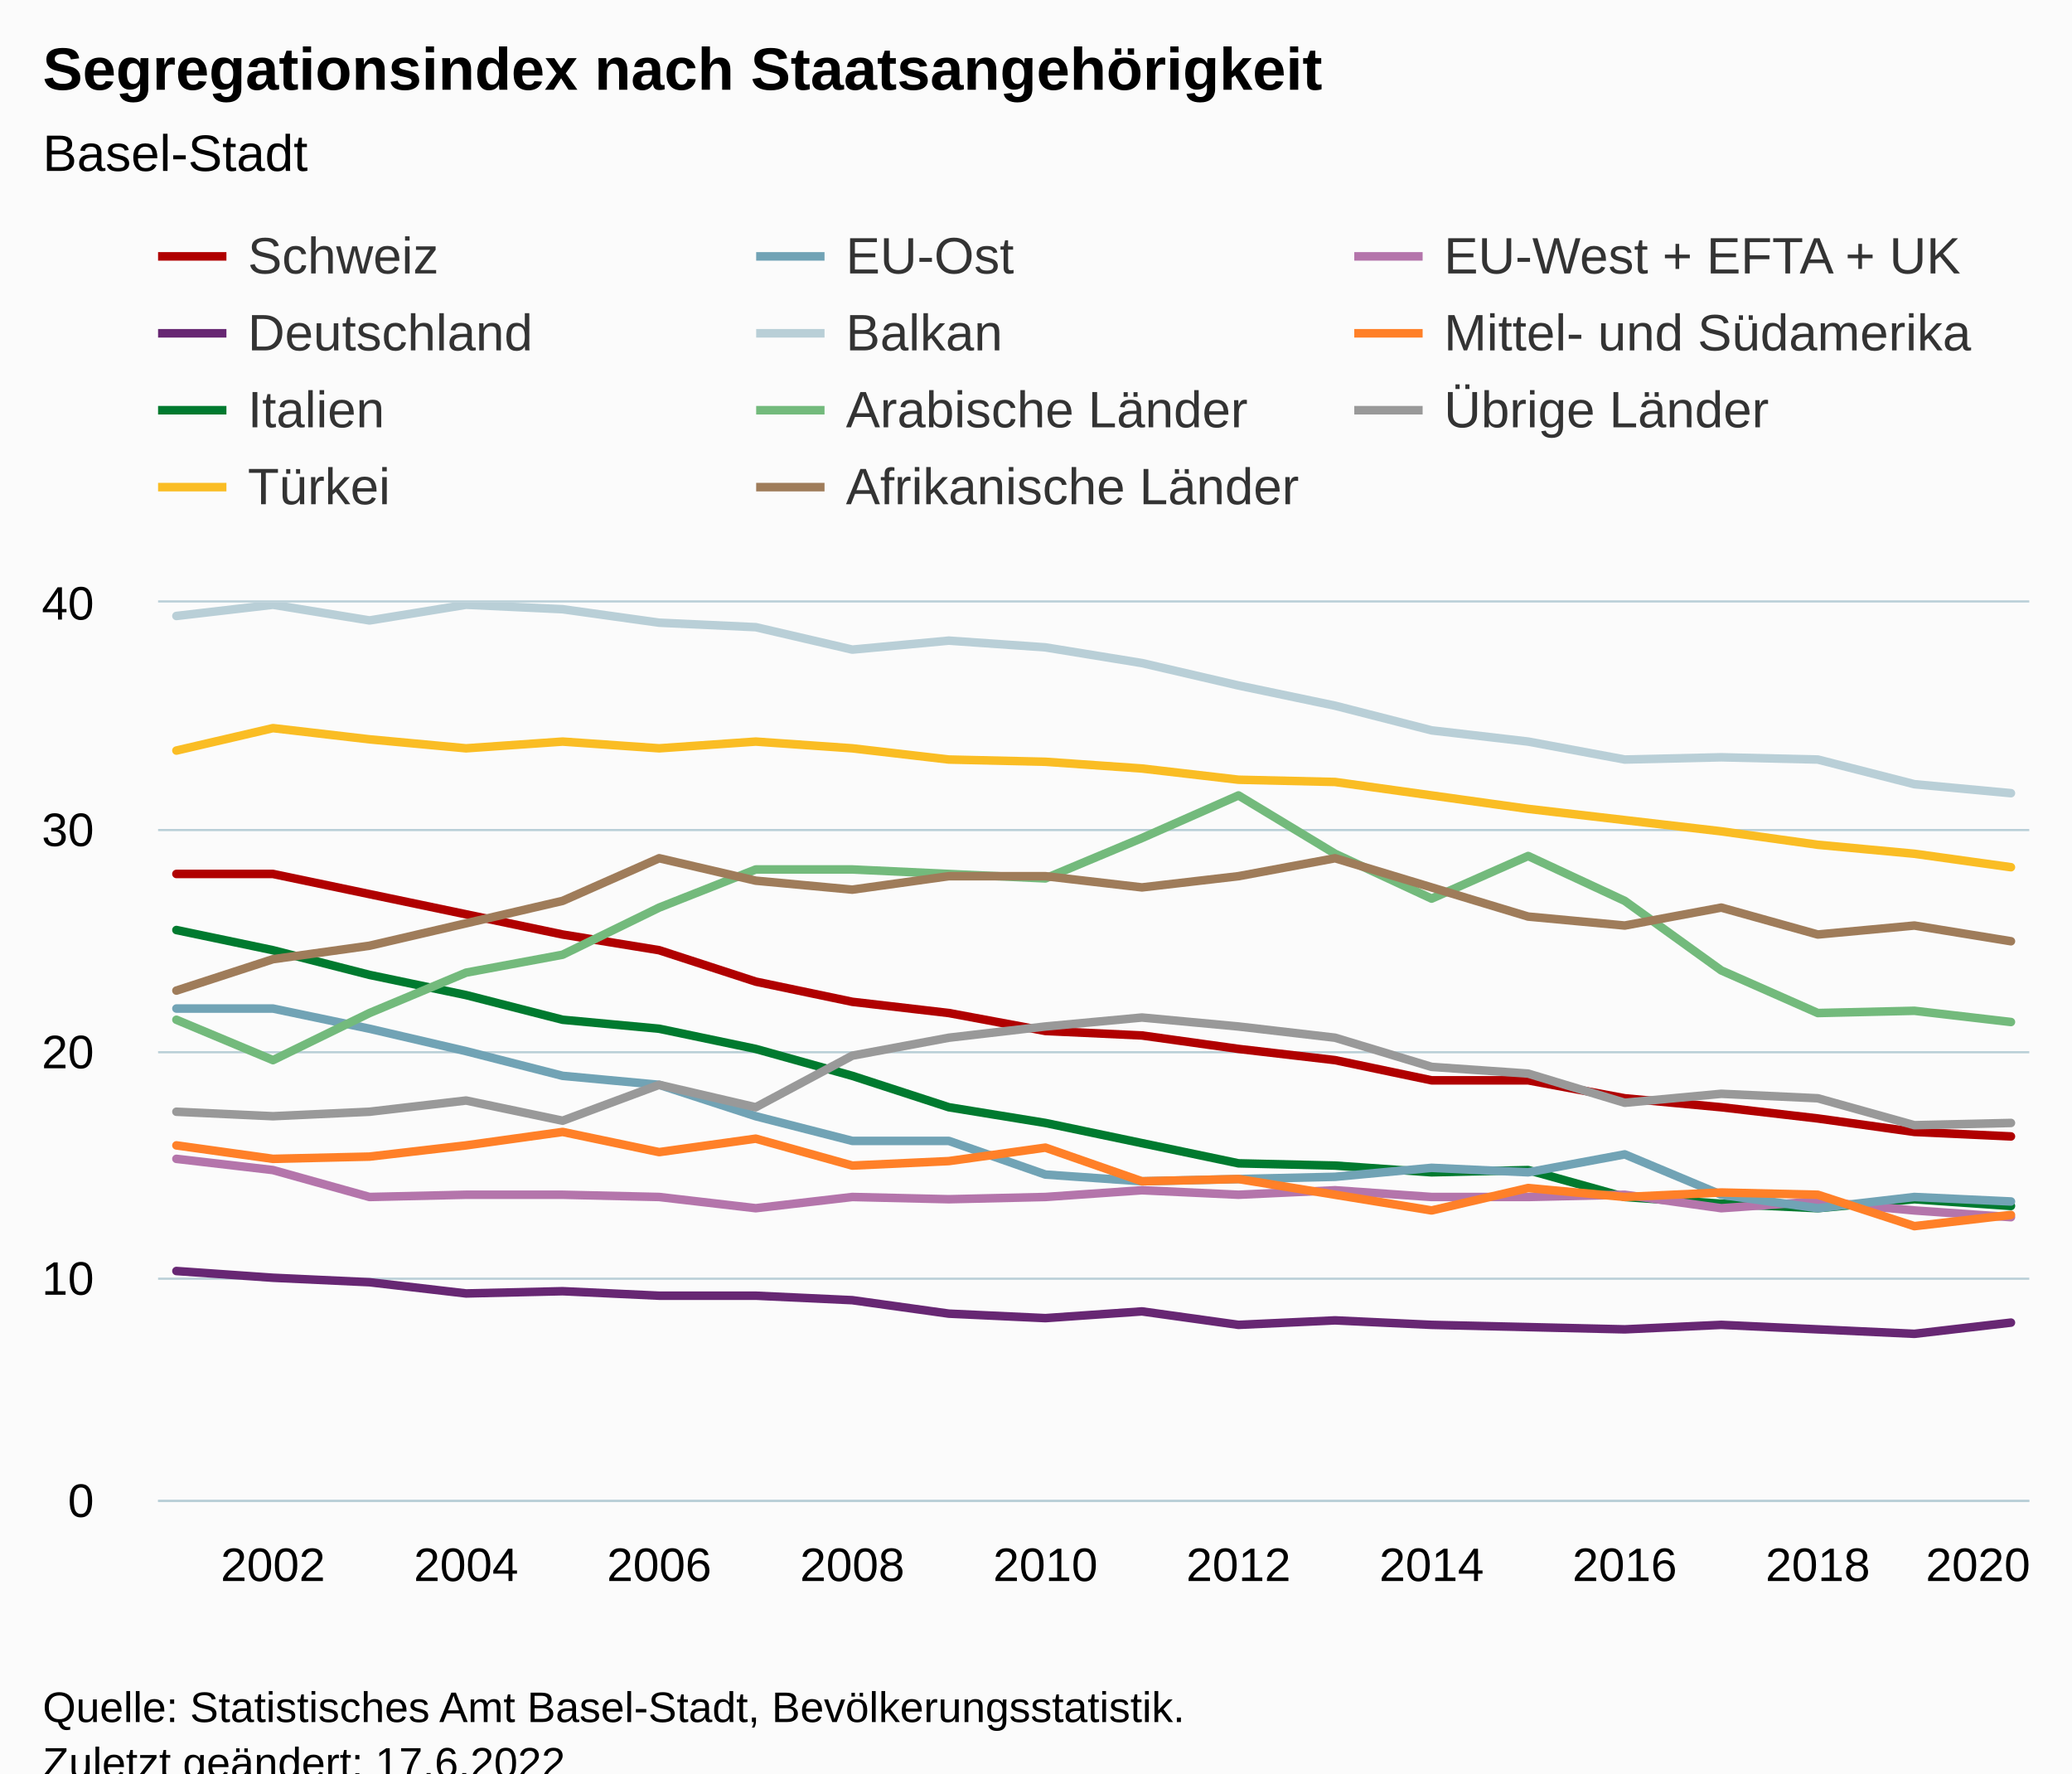
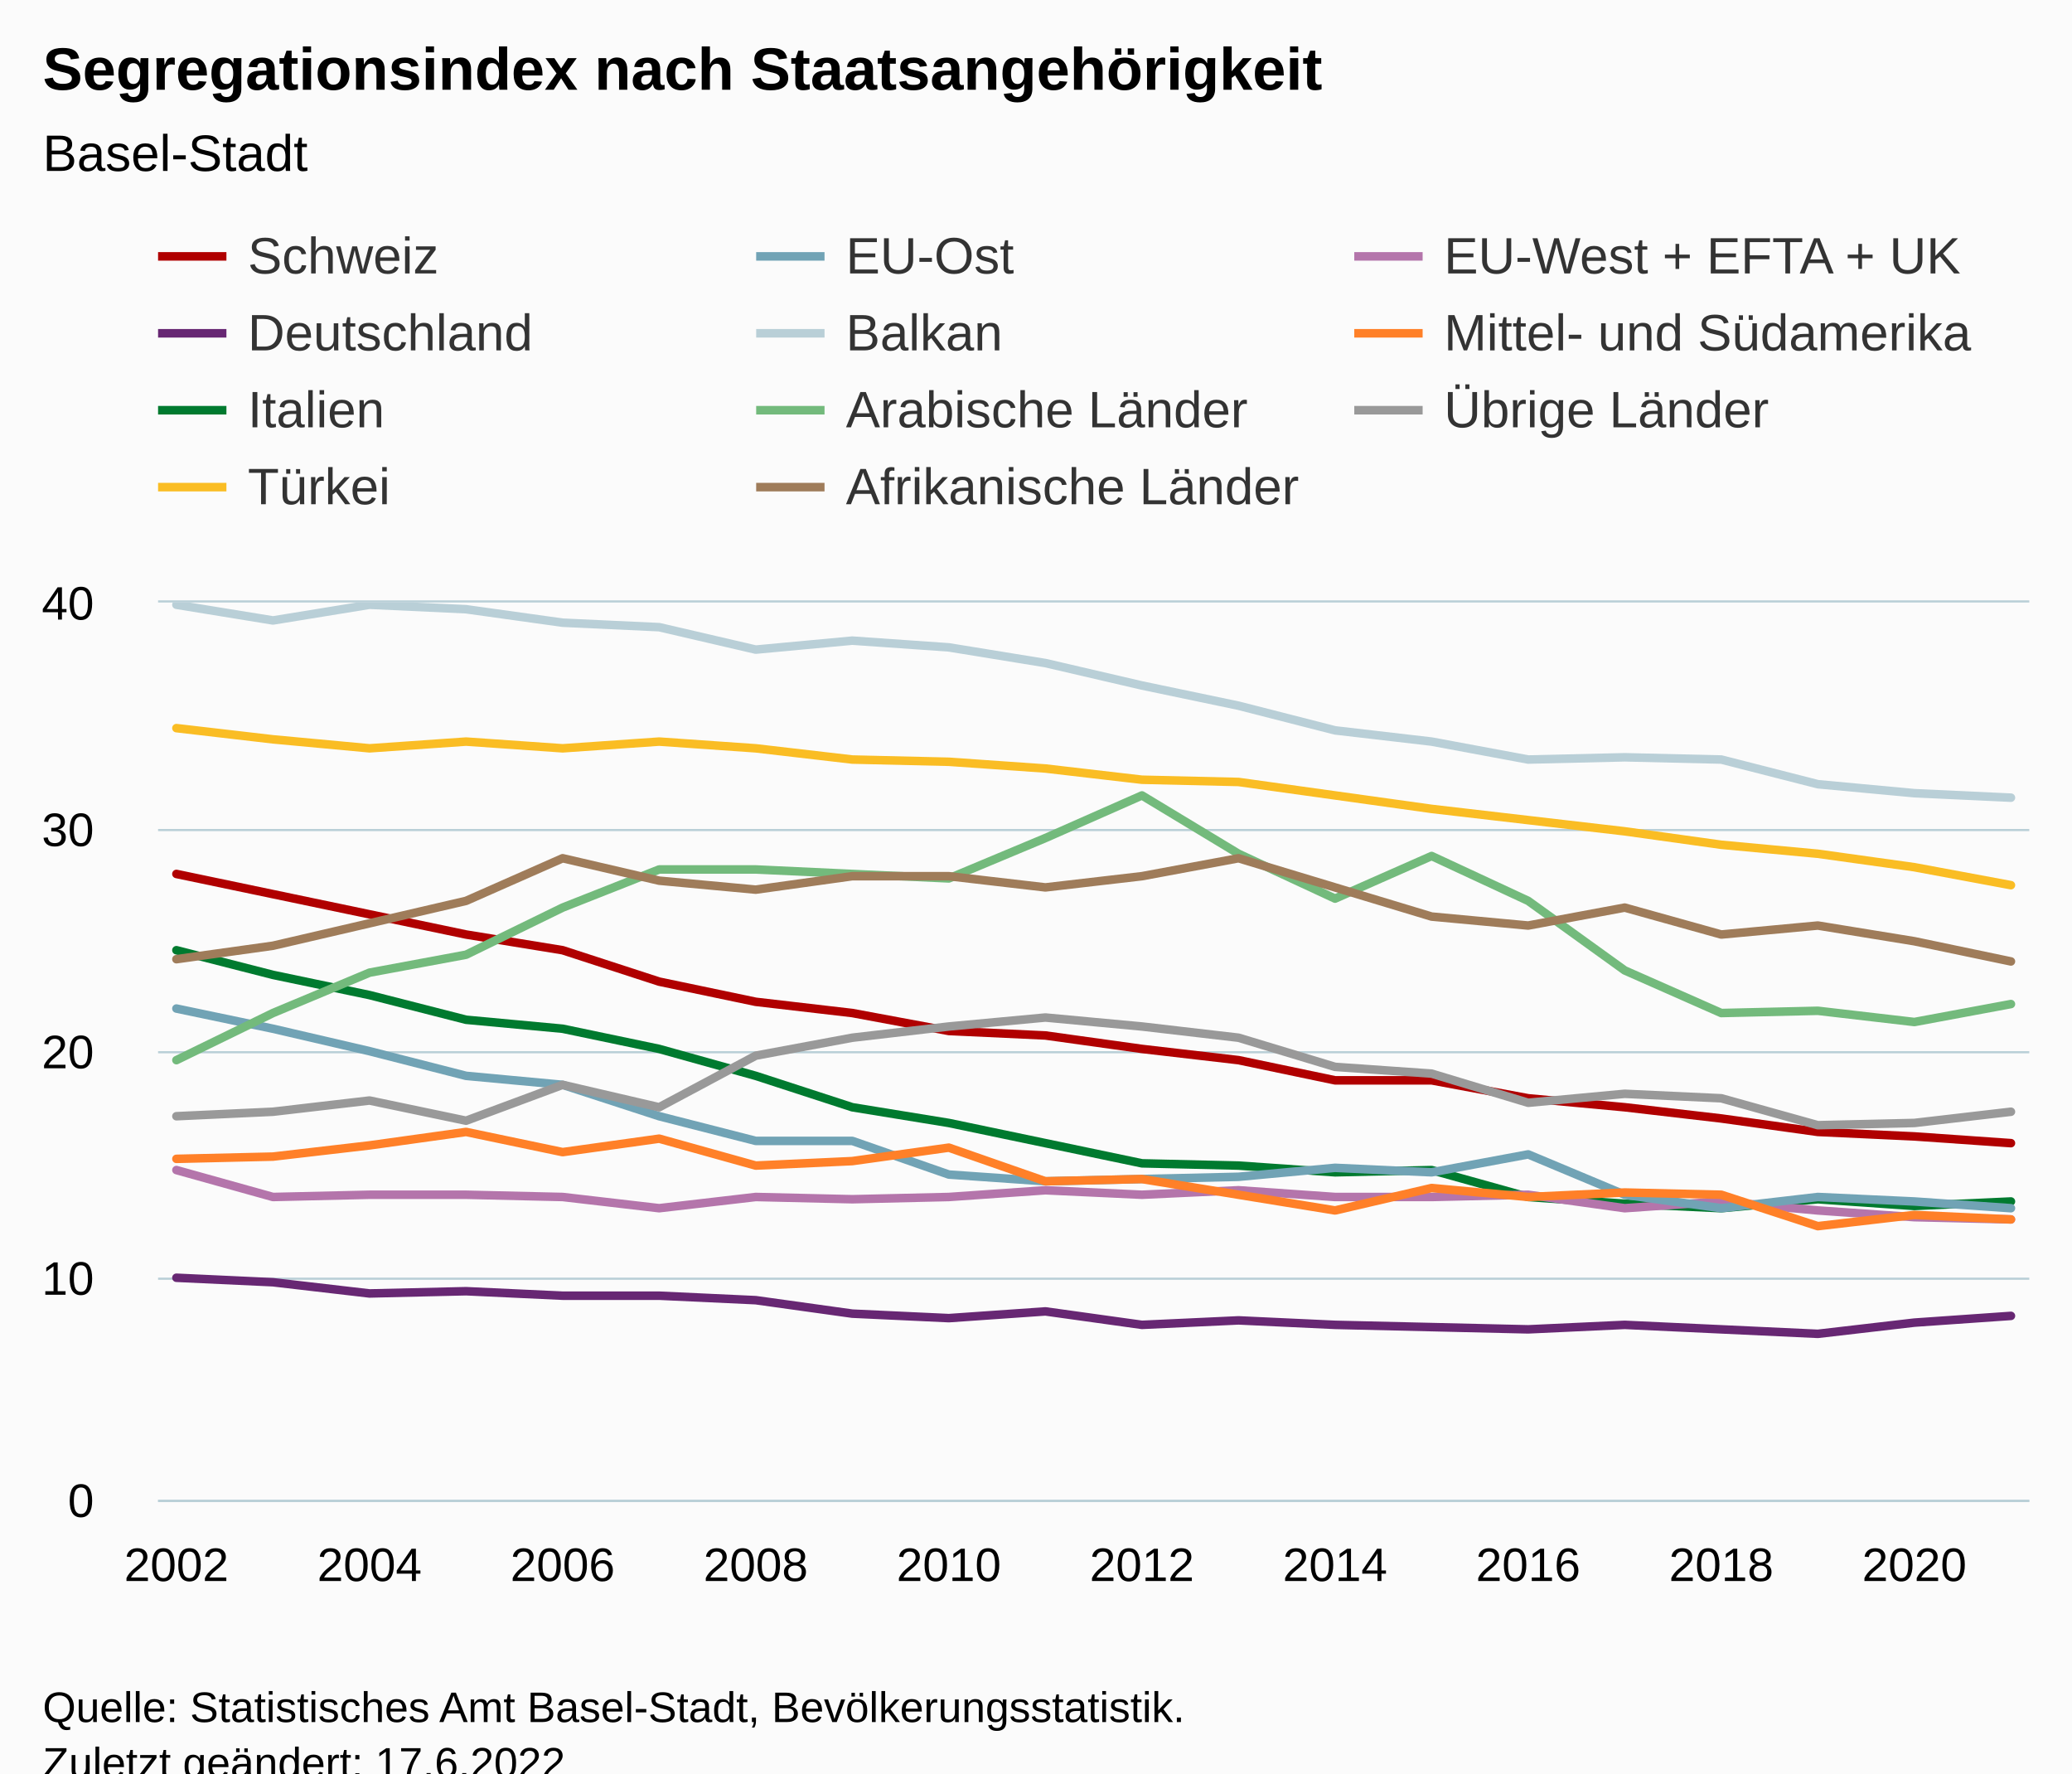
<svg xmlns="http://www.w3.org/2000/svg" version="1.1" class="highcharts-root" style="font-family:Arial;font-size:12px;" viewBox="0 0 485 415">
  <defs>
-     <clipPath id="highcharts-9n5clvk-227-">
+     <clipPath id="highcharts-a5ns5mi-227-">
      <rect x="0" y="0" width="438" height="210" fill="none" />
    </clipPath>
-     <clipPath id="highcharts-9n5clvk-248-">
+     <clipPath id="highcharts-a5ns5mi-248-">
      <rect x="0" y="0" width="438" height="210" fill="none" />
    </clipPath>
-     <clipPath id="highcharts-9n5clvk-449-">
+     <clipPath id="highcharts-a5ns5mi-449-">
      <rect x="37" y="141" width="438" height="210" fill="none" />
    </clipPath>
  </defs>
  <rect fill="#fbfbfb" class="highcharts-background" x="0" y="0" width="485" height="428" rx="0" ry="0" />
  <rect fill="none" class="highcharts-plot-background" x="37" y="141" width="438" height="210" />
  <g class="highcharts-pane-group" data-z-index="0" />
  <g class="highcharts-grid highcharts-xaxis-grid" data-z-index="1">
-     <path fill="none" data-z-index="1" class="highcharts-grid-line" d="M 63.5 141 L 63.5 351" opacity="1" />
-     <path fill="none" data-z-index="1" class="highcharts-grid-line" d="M 108.5 141 L 108.5 351" opacity="1" />
-     <path fill="none" data-z-index="1" class="highcharts-grid-line" d="M 153.5 141 L 153.5 351" opacity="1" />
-     <path fill="none" data-z-index="1" class="highcharts-grid-line" d="M 198.5 141 L 198.5 351" opacity="1" />
-     <path fill="none" data-z-index="1" class="highcharts-grid-line" d="M 244.5 141 L 244.5 351" opacity="1" />
-     <path fill="none" data-z-index="1" class="highcharts-grid-line" d="M 289.5 141 L 289.5 351" opacity="1" />
-     <path fill="none" data-z-index="1" class="highcharts-grid-line" d="M 334.5 141 L 334.5 351" opacity="1" />
-     <path fill="none" data-z-index="1" class="highcharts-grid-line" d="M 379.5 141 L 379.5 351" opacity="1" />
-     <path fill="none" data-z-index="1" class="highcharts-grid-line" d="M 425.5 141 L 425.5 351" opacity="1" />
-     <path fill="none" data-z-index="1" class="highcharts-grid-line" d="M 470.5 141 L 470.5 351" opacity="1" />
+     <path fill="none" data-z-index="1" class="highcharts-grid-line" d="M 40.5 141 L 40.5 351" opacity="1" />
+     <path fill="none" data-z-index="1" class="highcharts-grid-line" d="M 85.5 141 L 85.5 351" opacity="1" />
+     <path fill="none" data-z-index="1" class="highcharts-grid-line" d="M 131.5 141 L 131.5 351" opacity="1" />
+     <path fill="none" data-z-index="1" class="highcharts-grid-line" d="M 176.5 141 L 176.5 351" opacity="1" />
+     <path fill="none" data-z-index="1" class="highcharts-grid-line" d="M 221.5 141 L 221.5 351" opacity="1" />
+     <path fill="none" data-z-index="1" class="highcharts-grid-line" d="M 266.5 141 L 266.5 351" opacity="1" />
+     <path fill="none" data-z-index="1" class="highcharts-grid-line" d="M 312.5 141 L 312.5 351" opacity="1" />
+     <path fill="none" data-z-index="1" class="highcharts-grid-line" d="M 357.5 141 L 357.5 351" opacity="1" />
+     <path fill="none" data-z-index="1" class="highcharts-grid-line" d="M 402.5 141 L 402.5 351" opacity="1" />
+     <path fill="none" data-z-index="1" class="highcharts-grid-line" d="M 447.5 141 L 447.5 351" opacity="1" />
  </g>
  <g class="highcharts-grid highcharts-yaxis-grid" data-z-index="1">
    <path fill="none" stroke="#B9CFD7" stroke-width="0.5" data-z-index="1" class="highcharts-grid-line" d="M 37 351.25 L 475 351.25" opacity="1" />
    <path fill="none" stroke="#B9CFD7" stroke-width="0.5" data-z-index="1" class="highcharts-grid-line" d="M 37 299.25 L 475 299.25" opacity="1" />
    <path fill="none" stroke="#B9CFD7" stroke-width="0.5" data-z-index="1" class="highcharts-grid-line" d="M 37 246.25 L 475 246.25" opacity="1" />
    <path fill="none" stroke="#B9CFD7" stroke-width="0.5" data-z-index="1" class="highcharts-grid-line" d="M 37 194.25 L 475 194.25" opacity="1" />
    <path fill="none" stroke="#B9CFD7" stroke-width="0.5" data-z-index="1" class="highcharts-grid-line" d="M 37 140.75 L 475 140.75" opacity="1" />
  </g>
  <rect fill="none" class="highcharts-plot-border" data-z-index="1" x="37" y="141" width="438" height="210" />
  <g class="highcharts-axis highcharts-xaxis" data-z-index="2">
    <path fill="none" class="highcharts-axis-line" stroke="#B9CFD7" stroke-width="0.5" data-z-index="7" d="M 37 351.25 L 475 351.25" />
  </g>
  <g class="highcharts-axis highcharts-yaxis" data-z-index="2">
    <path fill="none" class="highcharts-axis-line" data-z-index="7" d="M 37 141 L 37 351" />
  </g>
  <g class="highcharts-series-group" data-z-index="3">
-     <g class="highcharts-series highcharts-series-0 highcharts-line-series" data-z-index="0.1" opacity="1" transform="translate(37,141) scale(1 1)" clip-path="url(#highcharts-9n5clvk-248-)">
-       <path fill="none" d="M 4.294 63.525 L 26.895 63.525 L 49.495 68.25 L 72.096 72.975 L 94.697 77.7 L 117.297 81.375 L 139.898 88.725 L 162.498 93.45 L 185.099 96.075 L 207.7 100.275 L 230.3 101.325 L 252.901 104.475 L 275.502 107.1 L 298.102 111.825 L 320.703 111.825 L 343.303 116.025 L 365.904 118.125 L 388.505 120.75 L 411.105 123.9 L 433.706 124.95" class="highcharts-graph" data-z-index="1" stroke="#b00000" stroke-width="2" stroke-linejoin="round" stroke-linecap="round" />
+     <g class="highcharts-series highcharts-series-0 highcharts-line-series" data-z-index="0.1" opacity="1" transform="translate(37,141) scale(1 1)" clip-path="url(#highcharts-a5ns5mi-248-)">
+       <path fill="none" d="M 4.294 63.525 L 26.895 68.25 L 49.495 72.975 L 72.096 77.7 L 94.697 81.375 L 117.297 88.725 L 139.898 93.45 L 162.498 96.075 L 185.099 100.275 L 207.7 101.325 L 230.3 104.475 L 252.901 107.1 L 275.502 111.825 L 298.102 111.825 L 320.703 116.025 L 343.303 118.125 L 365.904 120.75 L 388.505 123.9 L 411.105 124.95 L 433.706 126.525" class="highcharts-graph" data-z-index="1" stroke="#b00000" stroke-width="2" stroke-linejoin="round" stroke-linecap="round" />
    </g>
    <g class="highcharts-markers highcharts-series-0 highcharts-line-series" data-z-index="0.1" opacity="1" transform="translate(37,141) scale(1 1)" clip-path="none" />
-     <g class="highcharts-series highcharts-series-1 highcharts-line-series" data-z-index="0.1" opacity="1" transform="translate(37,141) scale(1 1)" clip-path="url(#highcharts-9n5clvk-248-)">
-       <path fill="none" d="M 4.294 156.45 L 26.895 158.025 L 49.495 159.075 L 72.096 161.7 L 94.697 161.175 L 117.297 162.225 L 139.898 162.225 L 162.498 163.275 L 185.099 166.425 L 207.7 167.475 L 230.3 165.9 L 252.901 169.05 L 275.502 168 L 298.102 169.05 L 320.703 169.575 L 343.303 170.1 L 365.904 169.05 L 388.505 170.1 L 411.105 171.15 L 433.706 168.525" class="highcharts-graph" data-z-index="1" stroke="#672773" stroke-width="2" stroke-linejoin="round" stroke-linecap="round" />
+     <g class="highcharts-series highcharts-series-1 highcharts-line-series" data-z-index="0.1" opacity="1" transform="translate(37,141) scale(1 1)" clip-path="url(#highcharts-a5ns5mi-248-)">
+       <path fill="none" d="M 4.294 158.025 L 26.895 159.075 L 49.495 161.7 L 72.096 161.175 L 94.697 162.225 L 117.297 162.225 L 139.898 163.275 L 162.498 166.425 L 185.099 167.475 L 207.7 165.9 L 230.3 169.05 L 252.901 168 L 275.502 169.05 L 298.102 169.575 L 320.703 170.1 L 343.303 169.05 L 365.904 170.1 L 388.505 171.15 L 411.105 168.525 L 433.706 166.95" class="highcharts-graph" data-z-index="1" stroke="#672773" stroke-width="2" stroke-linejoin="round" stroke-linecap="round" />
    </g>
    <g class="highcharts-markers highcharts-series-1 highcharts-line-series" data-z-index="0.1" opacity="1" transform="translate(37,141) scale(1 1)" clip-path="none" />
-     <g class="highcharts-series highcharts-series-2 highcharts-line-series" data-z-index="0.1" opacity="1" transform="translate(37,141) scale(1 1)" clip-path="url(#highcharts-9n5clvk-248-)">
-       <path fill="none" d="M 4.294 76.65 L 26.895 81.375 L 49.495 87.15 L 72.096 91.875 L 94.697 97.65 L 117.297 99.75 L 139.898 104.475 L 162.498 110.775 L 185.099 118.125 L 207.7 121.8 L 230.3 126.525 L 252.901 131.25 L 275.502 131.775 L 298.102 133.35 L 320.703 132.825 L 343.303 139.125 L 365.904 140.7 L 388.505 141.75 L 411.105 139.65 L 433.706 141.225" class="highcharts-graph" data-z-index="1" stroke="#007a2f" stroke-width="2" stroke-linejoin="round" stroke-linecap="round" />
+     <g class="highcharts-series highcharts-series-2 highcharts-line-series" data-z-index="0.1" opacity="1" transform="translate(37,141) scale(1 1)" clip-path="url(#highcharts-a5ns5mi-248-)">
+       <path fill="none" d="M 4.294 81.375 L 26.895 87.15 L 49.495 91.875 L 72.096 97.65 L 94.697 99.75 L 117.297 104.475 L 139.898 110.775 L 162.498 118.125 L 185.099 121.8 L 207.7 126.525 L 230.3 131.25 L 252.901 131.775 L 275.502 133.35 L 298.102 132.825 L 320.703 139.125 L 343.303 140.7 L 365.904 141.75 L 388.505 139.65 L 411.105 141.225 L 433.706 140.175" class="highcharts-graph" data-z-index="1" stroke="#007a2f" stroke-width="2" stroke-linejoin="round" stroke-linecap="round" />
    </g>
    <g class="highcharts-markers highcharts-series-2 highcharts-line-series" data-z-index="0.1" opacity="1" transform="translate(37,141) scale(1 1)" clip-path="none" />
-     <g class="highcharts-series highcharts-series-3 highcharts-line-series" data-z-index="0.1" opacity="1" transform="translate(37,141) scale(1 1)" clip-path="url(#highcharts-9n5clvk-248-)">
-       <path fill="none" d="M 4.294 34.65 L 26.895 29.4 L 49.495 32.025 L 72.096 34.125 L 94.697 32.55 L 117.297 34.125 L 139.898 32.55 L 162.498 34.125 L 185.099 36.75 L 207.7 37.275 L 230.3 38.85 L 252.901 41.475 L 275.502 42 L 298.102 45.15 L 320.703 48.3 L 343.303 50.925 L 365.904 53.55 L 388.505 56.7 L 411.105 58.8 L 433.706 61.95" class="highcharts-graph" data-z-index="1" stroke="#fabd24" stroke-width="2" stroke-linejoin="round" stroke-linecap="round" />
+     <g class="highcharts-series highcharts-series-3 highcharts-line-series" data-z-index="0.1" opacity="1" transform="translate(37,141) scale(1 1)" clip-path="url(#highcharts-a5ns5mi-248-)">
+       <path fill="none" d="M 4.294 29.4 L 26.895 32.025 L 49.495 34.125 L 72.096 32.55 L 94.697 34.125 L 117.297 32.55 L 139.898 34.125 L 162.498 36.75 L 185.099 37.275 L 207.7 38.85 L 230.3 41.475 L 252.901 42 L 275.502 45.15 L 298.102 48.3 L 320.703 50.925 L 343.303 53.55 L 365.904 56.7 L 388.505 58.8 L 411.105 61.95 L 433.706 66.15" class="highcharts-graph" data-z-index="1" stroke="#fabd24" stroke-width="2" stroke-linejoin="round" stroke-linecap="round" />
    </g>
    <g class="highcharts-markers highcharts-series-3 highcharts-line-series" data-z-index="0.1" opacity="1" transform="translate(37,141) scale(1 1)" clip-path="none" />
-     <g class="highcharts-series highcharts-series-4 highcharts-line-series" data-z-index="0.1" opacity="1" transform="translate(37,141) scale(1 1)" clip-path="url(#highcharts-9n5clvk-248-)">
-       <path fill="none" d="M 4.294 130.2 L 26.895 132.825 L 49.495 139.125 L 72.096 138.6 L 94.697 138.6 L 117.297 139.125 L 139.898 141.75 L 162.498 139.125 L 185.099 139.65 L 207.7 139.125 L 230.3 137.55 L 252.901 138.6 L 275.502 137.55 L 298.102 139.125 L 320.703 139.125 L 343.303 138.6 L 365.904 141.75 L 388.505 140.175 L 411.105 142.275 L 433.706 143.85" class="highcharts-graph" data-z-index="1" stroke="#b475ab" stroke-width="2" stroke-linejoin="round" stroke-linecap="round" />
+     <g class="highcharts-series highcharts-series-4 highcharts-line-series" data-z-index="0.1" opacity="1" transform="translate(37,141) scale(1 1)" clip-path="url(#highcharts-a5ns5mi-248-)">
+       <path fill="none" d="M 4.294 132.825 L 26.895 139.125 L 49.495 138.6 L 72.096 138.6 L 94.697 139.125 L 117.297 141.75 L 139.898 139.125 L 162.498 139.65 L 185.099 139.125 L 207.7 137.55 L 230.3 138.6 L 252.901 137.55 L 275.502 139.125 L 298.102 139.125 L 320.703 138.6 L 343.303 141.75 L 365.904 140.175 L 388.505 142.275 L 411.105 143.85 L 433.706 144.375" class="highcharts-graph" data-z-index="1" stroke="#b475ab" stroke-width="2" stroke-linejoin="round" stroke-linecap="round" />
    </g>
    <g class="highcharts-markers highcharts-series-4 highcharts-line-series" data-z-index="0.1" opacity="1" transform="translate(37,141) scale(1 1)" clip-path="none" />
-     <g class="highcharts-series highcharts-series-5 highcharts-line-series" data-z-index="0.1" opacity="1" transform="translate(37,141) scale(1 1)" clip-path="url(#highcharts-9n5clvk-248-)">
-       <path fill="none" d="M 4.294 95.025 L 26.895 95.025 L 49.495 99.75 L 72.096 105 L 94.697 110.775 L 117.297 112.875 L 139.898 120.225 L 162.498 126 L 185.099 126 L 207.7 133.875 L 230.3 135.45 L 252.901 134.925 L 275.502 134.4 L 298.102 132.3 L 320.703 133.35 L 343.303 129.15 L 365.904 138.6 L 388.505 141.75 L 411.105 139.125 L 433.706 140.175" class="highcharts-graph" data-z-index="1" stroke="#71a3b5" stroke-width="2" stroke-linejoin="round" stroke-linecap="round" />
+     <g class="highcharts-series highcharts-series-5 highcharts-line-series" data-z-index="0.1" opacity="1" transform="translate(37,141) scale(1 1)" clip-path="url(#highcharts-a5ns5mi-248-)">
+       <path fill="none" d="M 4.294 95.025 L 26.895 99.75 L 49.495 105 L 72.096 110.775 L 94.697 112.875 L 117.297 120.225 L 139.898 126 L 162.498 126 L 185.099 133.875 L 207.7 135.45 L 230.3 134.925 L 252.901 134.4 L 275.502 132.3 L 298.102 133.35 L 320.703 129.15 L 343.303 138.6 L 365.904 141.75 L 388.505 139.125 L 411.105 140.175 L 433.706 141.75" class="highcharts-graph" data-z-index="1" stroke="#71a3b5" stroke-width="2" stroke-linejoin="round" stroke-linecap="round" />
    </g>
    <g class="highcharts-markers highcharts-series-5 highcharts-line-series" data-z-index="0.1" opacity="1" transform="translate(37,141) scale(1 1)" clip-path="none" />
-     <g class="highcharts-series highcharts-series-6 highcharts-line-series" data-z-index="0.1" opacity="1" transform="translate(37,141) scale(1 1)" clip-path="url(#highcharts-9n5clvk-248-)">
-       <path fill="none" d="M 4.294 3.15 L 26.895 0.525 L 49.495 4.2 L 72.096 0.525 L 94.697 1.575 L 117.297 4.725 L 139.898 5.775 L 162.498 11.025 L 185.099 8.925 L 207.7 10.5 L 230.3 14.175 L 252.901 19.425 L 275.502 24.15 L 298.102 29.925 L 320.703 32.55 L 343.303 36.75 L 365.904 36.225 L 388.505 36.75 L 411.105 42.525 L 433.706 44.625" class="highcharts-graph" data-z-index="1" stroke="#b9cfd7" stroke-width="2" stroke-linejoin="round" stroke-linecap="round" />
+     <g class="highcharts-series highcharts-series-6 highcharts-line-series" data-z-index="0.1" opacity="1" transform="translate(37,141) scale(1 1)" clip-path="url(#highcharts-a5ns5mi-248-)">
+       <path fill="none" d="M 4.294 0.525 L 26.895 4.2 L 49.495 0.525 L 72.096 1.575 L 94.697 4.725 L 117.297 5.775 L 139.898 11.025 L 162.498 8.925 L 185.099 10.5 L 207.7 14.175 L 230.3 19.425 L 252.901 24.15 L 275.502 29.925 L 298.102 32.55 L 320.703 36.75 L 343.303 36.225 L 365.904 36.75 L 388.505 42.525 L 411.105 44.625 L 433.706 45.675" class="highcharts-graph" data-z-index="1" stroke="#b9cfd7" stroke-width="2" stroke-linejoin="round" stroke-linecap="round" />
    </g>
    <g class="highcharts-markers highcharts-series-6 highcharts-line-series" data-z-index="0.1" opacity="1" transform="translate(37,141) scale(1 1)" clip-path="none" />
-     <g class="highcharts-series highcharts-series-7 highcharts-line-series" data-z-index="0.1" opacity="1" transform="translate(37,141) scale(1 1)" clip-path="url(#highcharts-9n5clvk-248-)">
-       <path fill="none" d="M 4.294 127.05 L 26.895 130.2 L 49.495 129.675 L 72.096 127.05 L 94.697 123.9 L 117.297 128.625 L 139.898 125.475 L 162.498 131.775 L 185.099 130.725 L 207.7 127.575 L 230.3 135.45 L 252.901 134.925 L 275.502 138.6 L 298.102 142.275 L 320.703 137.025 L 343.303 139.125 L 365.904 138.075 L 388.505 138.6 L 411.105 145.95 L 433.706 143.325" class="highcharts-graph" data-z-index="1" stroke="#ff8028" stroke-width="2" stroke-linejoin="round" stroke-linecap="round" />
+     <g class="highcharts-series highcharts-series-7 highcharts-line-series" data-z-index="0.1" opacity="1" transform="translate(37,141) scale(1 1)" clip-path="url(#highcharts-a5ns5mi-248-)">
+       <path fill="none" d="M 4.294 130.2 L 26.895 129.675 L 49.495 127.05 L 72.096 123.9 L 94.697 128.625 L 117.297 125.475 L 139.898 131.775 L 162.498 130.725 L 185.099 127.575 L 207.7 135.45 L 230.3 134.925 L 252.901 138.6 L 275.502 142.275 L 298.102 137.025 L 320.703 139.125 L 343.303 138.075 L 365.904 138.6 L 388.505 145.95 L 411.105 143.325 L 433.706 144.375" class="highcharts-graph" data-z-index="1" stroke="#ff8028" stroke-width="2" stroke-linejoin="round" stroke-linecap="round" />
    </g>
    <g class="highcharts-markers highcharts-series-7 highcharts-line-series" data-z-index="0.1" opacity="1" transform="translate(37,141) scale(1 1)" clip-path="none" />
-     <g class="highcharts-series highcharts-series-8 highcharts-line-series" data-z-index="0.1" opacity="1" transform="translate(37,141) scale(1 1)" clip-path="url(#highcharts-9n5clvk-248-)">
-       <path fill="none" d="M 4.294 97.65 L 26.895 107.1 L 49.495 96.075 L 72.096 86.625 L 94.697 82.425 L 117.297 71.4 L 139.898 62.475 L 162.498 62.475 L 185.099 63.525 L 207.7 64.575 L 230.3 55.125 L 252.901 45.15 L 275.502 58.8 L 298.102 69.3 L 320.703 59.325 L 343.303 69.825 L 365.904 86.1 L 388.505 96.075 L 411.105 95.55 L 433.706 98.175" class="highcharts-graph" data-z-index="1" stroke="#73ba7c" stroke-width="2" stroke-linejoin="round" stroke-linecap="round" />
+     <g class="highcharts-series highcharts-series-8 highcharts-line-series" data-z-index="0.1" opacity="1" transform="translate(37,141) scale(1 1)" clip-path="url(#highcharts-a5ns5mi-248-)">
+       <path fill="none" d="M 4.294 107.1 L 26.895 96.075 L 49.495 86.625 L 72.096 82.425 L 94.697 71.4 L 117.297 62.475 L 139.898 62.475 L 162.498 63.525 L 185.099 64.575 L 207.7 55.125 L 230.3 45.15 L 252.901 58.8 L 275.502 69.3 L 298.102 59.325 L 320.703 69.825 L 343.303 86.1 L 365.904 96.075 L 388.505 95.55 L 411.105 98.175 L 433.706 93.975" class="highcharts-graph" data-z-index="1" stroke="#73ba7c" stroke-width="2" stroke-linejoin="round" stroke-linecap="round" />
    </g>
    <g class="highcharts-markers highcharts-series-8 highcharts-line-series" data-z-index="0.1" opacity="1" transform="translate(37,141) scale(1 1)" clip-path="none" />
-     <g class="highcharts-series highcharts-series-9 highcharts-line-series" data-z-index="0.1" opacity="1" transform="translate(37,141) scale(1 1)" clip-path="url(#highcharts-9n5clvk-248-)">
-       <path fill="none" d="M 4.294 90.825 L 26.895 83.475 L 49.495 80.325 L 72.096 75.075 L 94.697 69.825 L 117.297 59.85 L 139.898 65.1 L 162.498 67.2 L 185.099 64.05 L 207.7 64.05 L 230.3 66.675 L 252.901 64.05 L 275.502 59.85 L 298.102 66.675 L 320.703 73.5 L 343.303 75.6 L 365.904 71.4 L 388.505 77.7 L 411.105 75.6 L 433.706 79.275" class="highcharts-graph" data-z-index="1" stroke="#9f7c5a" stroke-width="2" stroke-linejoin="round" stroke-linecap="round" />
+     <g class="highcharts-series highcharts-series-9 highcharts-line-series" data-z-index="0.1" opacity="1" transform="translate(37,141) scale(1 1)" clip-path="url(#highcharts-a5ns5mi-248-)">
+       <path fill="none" d="M 4.294 83.475 L 26.895 80.325 L 49.495 75.075 L 72.096 69.825 L 94.697 59.85 L 117.297 65.1 L 139.898 67.2 L 162.498 64.05 L 185.099 64.05 L 207.7 66.675 L 230.3 64.05 L 252.901 59.85 L 275.502 66.675 L 298.102 73.5 L 320.703 75.6 L 343.303 71.4 L 365.904 77.7 L 388.505 75.6 L 411.105 79.275 L 433.706 84" class="highcharts-graph" data-z-index="1" stroke="#9f7c5a" stroke-width="2" stroke-linejoin="round" stroke-linecap="round" />
    </g>
    <g class="highcharts-markers highcharts-series-9 highcharts-line-series" data-z-index="0.1" opacity="1" transform="translate(37,141) scale(1 1)" clip-path="none" />
-     <g class="highcharts-series highcharts-series-10 highcharts-line-series" data-z-index="0.1" opacity="1" transform="translate(37,141) scale(1 1)" clip-path="url(#highcharts-9n5clvk-248-)">
-       <path fill="none" d="M 4.294 119.175 L 26.895 120.225 L 49.495 119.175 L 72.096 116.55 L 94.697 121.275 L 117.297 112.875 L 139.898 118.125 L 162.498 106.05 L 185.099 101.85 L 207.7 99.225 L 230.3 97.125 L 252.901 99.225 L 275.502 101.85 L 298.102 108.675 L 320.703 110.25 L 343.303 117.075 L 365.904 114.975 L 388.505 116.025 L 411.105 122.325 L 433.706 121.8" class="highcharts-graph" data-z-index="1" stroke="#999999" stroke-width="2" stroke-linejoin="round" stroke-linecap="round" />
+     <g class="highcharts-series highcharts-series-10 highcharts-line-series" data-z-index="0.1" opacity="1" transform="translate(37,141) scale(1 1)" clip-path="url(#highcharts-a5ns5mi-248-)">
+       <path fill="none" d="M 4.294 120.225 L 26.895 119.175 L 49.495 116.55 L 72.096 121.275 L 94.697 112.875 L 117.297 118.125 L 139.898 106.05 L 162.498 101.85 L 185.099 99.225 L 207.7 97.125 L 230.3 99.225 L 252.901 101.85 L 275.502 108.675 L 298.102 110.25 L 320.703 117.075 L 343.303 114.975 L 365.904 116.025 L 388.505 122.325 L 411.105 121.8 L 433.706 119.175" class="highcharts-graph" data-z-index="1" stroke="#999999" stroke-width="2" stroke-linejoin="round" stroke-linecap="round" />
    </g>
    <g class="highcharts-markers highcharts-series-10 highcharts-line-series" data-z-index="0.1" opacity="1" transform="translate(37,141) scale(1 1)" clip-path="none" />
  </g>
  <text x="10" text-anchor="start" class="highcharts-title" data-z-index="4" style="color:#000000;font-size:14px;font-weight:bold;fill:#000000;" y="21">
    <tspan>Segregationsindex nach Staatsangehörigkeit</tspan>
  </text>
  <text x="10" text-anchor="start" class="highcharts-subtitle" data-z-index="4" style="color:#000000;font-size:12px;font-weight:normal;fill:#000000;" y="40">
    <tspan>Basel-Stadt</tspan>
  </text>
  <text x="10" text-anchor="start" class="highcharts-caption" data-z-index="4" style="color:#666666;fill:#666666;" y="385" />
  <g class="highcharts-legend" data-z-index="7" transform="translate(29,46)">
    <rect fill="none" class="highcharts-legend-box" rx="0" ry="0" x="0" y="0" width="431" height="83" visibility="visible" />
    <g data-z-index="1">
      <g>
        <g class="highcharts-legend-item highcharts-line-series highcharts-color-undefined highcharts-series-0" data-z-index="1" transform="translate(8,3)">
          <path fill="none" d="M 0 11 L 16 11" class="highcharts-graph" stroke="#b00000" stroke-width="2" />
          <text x="21" style="color:#333333;cursor:pointer;font-size:12px;font-weight:normal;white-space:nowrap;fill:#333333;" text-anchor="start" data-z-index="2" y="15">
            <tspan>Schweiz</tspan>
          </text>
        </g>
        <g class="highcharts-legend-item highcharts-line-series highcharts-color-undefined highcharts-series-5" data-z-index="1" transform="translate(148,3)">
          <path fill="none" d="M 0 11 L 16 11" class="highcharts-graph" stroke="#71a3b5" stroke-width="2" />
          <text x="21" y="15" style="color:#333333;cursor:pointer;font-size:12px;font-weight:normal;white-space:nowrap;fill:#333333;" text-anchor="start" data-z-index="2">
            <tspan>EU-Ost</tspan>
          </text>
        </g>
        <g class="highcharts-legend-item highcharts-line-series highcharts-color-undefined highcharts-series-4" data-z-index="1" transform="translate(288,3)">
          <path fill="none" d="M 0 11 L 16 11" class="highcharts-graph" stroke="#b475ab" stroke-width="2" />
          <text x="21" y="15" style="color:#333333;cursor:pointer;font-size:12px;font-weight:normal;white-space:nowrap;fill:#333333;" text-anchor="start" data-z-index="2">
            <tspan>EU-West + EFTA + UK</tspan>
          </text>
        </g>
        <g class="highcharts-legend-item highcharts-line-series highcharts-color-undefined highcharts-series-1" data-z-index="1" transform="translate(8,21)">
          <path fill="none" d="M 0 11 L 16 11" class="highcharts-graph" stroke="#672773" stroke-width="2" />
          <text x="21" y="15" style="color:#333333;cursor:pointer;font-size:12px;font-weight:normal;white-space:nowrap;fill:#333333;" text-anchor="start" data-z-index="2">
            <tspan>Deutschland</tspan>
          </text>
        </g>
        <g class="highcharts-legend-item highcharts-line-series highcharts-color-undefined highcharts-series-6" data-z-index="1" transform="translate(148,21)">
          <path fill="none" d="M 0 11 L 16 11" class="highcharts-graph" stroke="#b9cfd7" stroke-width="2" />
          <text x="21" y="15" style="color:#333333;cursor:pointer;font-size:12px;font-weight:normal;white-space:nowrap;fill:#333333;" text-anchor="start" data-z-index="2">
            <tspan>Balkan</tspan>
          </text>
        </g>
        <g class="highcharts-legend-item highcharts-line-series highcharts-color-undefined highcharts-series-7" data-z-index="1" transform="translate(288,21)">
          <path fill="none" d="M 0 11 L 16 11" class="highcharts-graph" stroke="#ff8028" stroke-width="2" />
          <text x="21" y="15" style="color:#333333;cursor:pointer;font-size:12px;font-weight:normal;white-space:nowrap;fill:#333333;" text-anchor="start" data-z-index="2">
            <tspan>Mittel- und Südamerika</tspan>
          </text>
        </g>
        <g class="highcharts-legend-item highcharts-line-series highcharts-color-undefined highcharts-series-2" data-z-index="1" transform="translate(8,39)">
          <path fill="none" d="M 0 11 L 16 11" class="highcharts-graph" stroke="#007a2f" stroke-width="2" />
          <text x="21" y="15" style="color:#333333;cursor:pointer;font-size:12px;font-weight:normal;white-space:nowrap;fill:#333333;" text-anchor="start" data-z-index="2">
            <tspan>Italien</tspan>
          </text>
        </g>
        <g class="highcharts-legend-item highcharts-line-series highcharts-color-undefined highcharts-series-8" data-z-index="1" transform="translate(148,39)">
          <path fill="none" d="M 0 11 L 16 11" class="highcharts-graph" stroke="#73ba7c" stroke-width="2" />
          <text x="21" y="15" style="color:#333333;cursor:pointer;font-size:12px;font-weight:normal;white-space:nowrap;fill:#333333;" text-anchor="start" data-z-index="2">
            <tspan>Arabische Länder</tspan>
          </text>
        </g>
        <g class="highcharts-legend-item highcharts-line-series highcharts-color-undefined highcharts-series-10" data-z-index="1" transform="translate(288,39)">
          <path fill="none" d="M 0 11 L 16 11" class="highcharts-graph" stroke="#999999" stroke-width="2" />
          <text x="21" y="15" style="color:#333333;cursor:pointer;font-size:12px;font-weight:normal;white-space:nowrap;fill:#333333;" text-anchor="start" data-z-index="2">
            <tspan>Übrige Länder</tspan>
          </text>
        </g>
        <g class="highcharts-legend-item highcharts-line-series highcharts-color-undefined highcharts-series-3" data-z-index="1" transform="translate(8,57)">
          <path fill="none" d="M 0 11 L 16 11" class="highcharts-graph" stroke="#fabd24" stroke-width="2" />
          <text x="21" y="15" style="color:#333333;cursor:pointer;font-size:12px;font-weight:normal;white-space:nowrap;fill:#333333;" text-anchor="start" data-z-index="2">
            <tspan>Türkei</tspan>
          </text>
        </g>
        <g class="highcharts-legend-item highcharts-line-series highcharts-color-undefined highcharts-series-9" data-z-index="1" transform="translate(148,57)">
          <path fill="none" d="M 0 11 L 16 11" class="highcharts-graph" stroke="#9f7c5a" stroke-width="2" />
          <text x="21" y="15" style="color:#333333;cursor:pointer;font-size:12px;font-weight:normal;white-space:nowrap;fill:#333333;" text-anchor="start" data-z-index="2">
            <tspan>Afrikanische Länder</tspan>
          </text>
        </g>
      </g>
    </g>
  </g>
  <g class="highcharts-axis-labels highcharts-xaxis-labels" data-z-index="7">
-     <text x="63.895" style="color:#000000;cursor:default;font-size:11px;fill:#000000;" text-anchor="middle" transform="translate(0,0)" y="370" opacity="1">2002</text>
-     <text x="109.096" style="color:#000000;cursor:default;font-size:11px;fill:#000000;" text-anchor="middle" transform="translate(0,0)" y="370" opacity="1">2004</text>
-     <text x="154.297" style="color:#000000;cursor:default;font-size:11px;fill:#000000;" text-anchor="middle" transform="translate(0,0)" y="370" opacity="1">2006</text>
-     <text x="199.498" style="color:#000000;cursor:default;font-size:11px;fill:#000000;" text-anchor="middle" transform="translate(0,0)" y="370" opacity="1">2008</text>
-     <text x="244.7" style="color:#000000;cursor:default;font-size:11px;fill:#000000;" text-anchor="middle" transform="translate(0,0)" y="370" opacity="1">2010</text>
-     <text x="289.901" style="color:#000000;cursor:default;font-size:11px;fill:#000000;" text-anchor="middle" transform="translate(0,0)" y="370" opacity="1">2012</text>
-     <text x="335.102" style="color:#000000;cursor:default;font-size:11px;fill:#000000;" text-anchor="middle" transform="translate(0,0)" y="370" opacity="1">2014</text>
-     <text x="380.303" style="color:#000000;cursor:default;font-size:11px;fill:#000000;" text-anchor="middle" transform="translate(0,0)" y="370" opacity="1">2016</text>
-     <text x="425.505" style="color:#000000;cursor:default;font-size:11px;fill:#000000;" text-anchor="middle" transform="translate(0,0)" y="370" opacity="1">2018</text>
-     <text x="463" style="color:#000000;cursor:default;font-size:11px;fill:#000000;" text-anchor="middle" transform="translate(0,0)" y="370" opacity="1">2020</text>
+     <text x="41.294" style="color:#000000;cursor:default;font-size:11px;fill:#000000;" text-anchor="middle" transform="translate(0,0)" y="370" opacity="1">2002</text>
+     <text x="86.495" style="color:#000000;cursor:default;font-size:11px;fill:#000000;" text-anchor="middle" transform="translate(0,0)" y="370" opacity="1">2004</text>
+     <text x="131.697" style="color:#000000;cursor:default;font-size:11px;fill:#000000;" text-anchor="middle" transform="translate(0,0)" y="370" opacity="1">2006</text>
+     <text x="176.898" style="color:#000000;cursor:default;font-size:11px;fill:#000000;" text-anchor="middle" transform="translate(0,0)" y="370" opacity="1">2008</text>
+     <text x="222.099" style="color:#000000;cursor:default;font-size:11px;fill:#000000;" text-anchor="middle" transform="translate(0,0)" y="370" opacity="1">2010</text>
+     <text x="267.3" style="color:#000000;cursor:default;font-size:11px;fill:#000000;" text-anchor="middle" transform="translate(0,0)" y="370" opacity="1">2012</text>
+     <text x="312.502" style="color:#000000;cursor:default;font-size:11px;fill:#000000;" text-anchor="middle" transform="translate(0,0)" y="370" opacity="1">2014</text>
+     <text x="357.703" style="color:#000000;cursor:default;font-size:11px;fill:#000000;" text-anchor="middle" transform="translate(0,0)" y="370" opacity="1">2016</text>
+     <text x="402.904" style="color:#000000;cursor:default;font-size:11px;fill:#000000;" text-anchor="middle" transform="translate(0,0)" y="370" opacity="1">2018</text>
+     <text x="448.105" style="color:#000000;cursor:default;font-size:11px;fill:#000000;" text-anchor="middle" transform="translate(0,0)" y="370" opacity="1">2020</text>
  </g>
  <g class="highcharts-axis-labels highcharts-yaxis-labels" data-z-index="7">
    <text x="22" style="color:#000000;cursor:default;font-size:11px;fill:#000000;" text-anchor="end" transform="translate(0,0)" y="355" opacity="1">0</text>
    <text x="22" style="color:#000000;cursor:default;font-size:11px;fill:#000000;" text-anchor="end" transform="translate(0,0)" y="303" opacity="1">10</text>
    <text x="22" style="color:#000000;cursor:default;font-size:11px;fill:#000000;" text-anchor="end" transform="translate(0,0)" y="250" opacity="1">20</text>
    <text x="22" style="color:#000000;cursor:default;font-size:11px;fill:#000000;" text-anchor="end" transform="translate(0,0)" y="198" opacity="1">30</text>
    <text x="22" style="color:#000000;cursor:default;font-size:11px;fill:#000000;" text-anchor="end" transform="translate(0,0)" y="145" opacity="1">40</text>
  </g>
  <text x="10" class="highcharts-credits" text-anchor="start" data-z-index="8" style="cursor:default;color:#000000;font-size:10px;fill:#000000;" y="403">
    <tspan>Quelle: Statistisches Amt Basel-Stadt, Bevölkerungsstatistik.</tspan>
    <tspan x="10" dy="13">Zuletzt geändert: 17.6.2022</tspan>
  </text>
-   <g class="highcharts-control-points" data-z-index="99" clip-path="url(#highcharts-9n5clvk-449-)" />
+   <g class="highcharts-control-points" data-z-index="99" clip-path="url(#highcharts-a5ns5mi-449-)" />
</svg>
